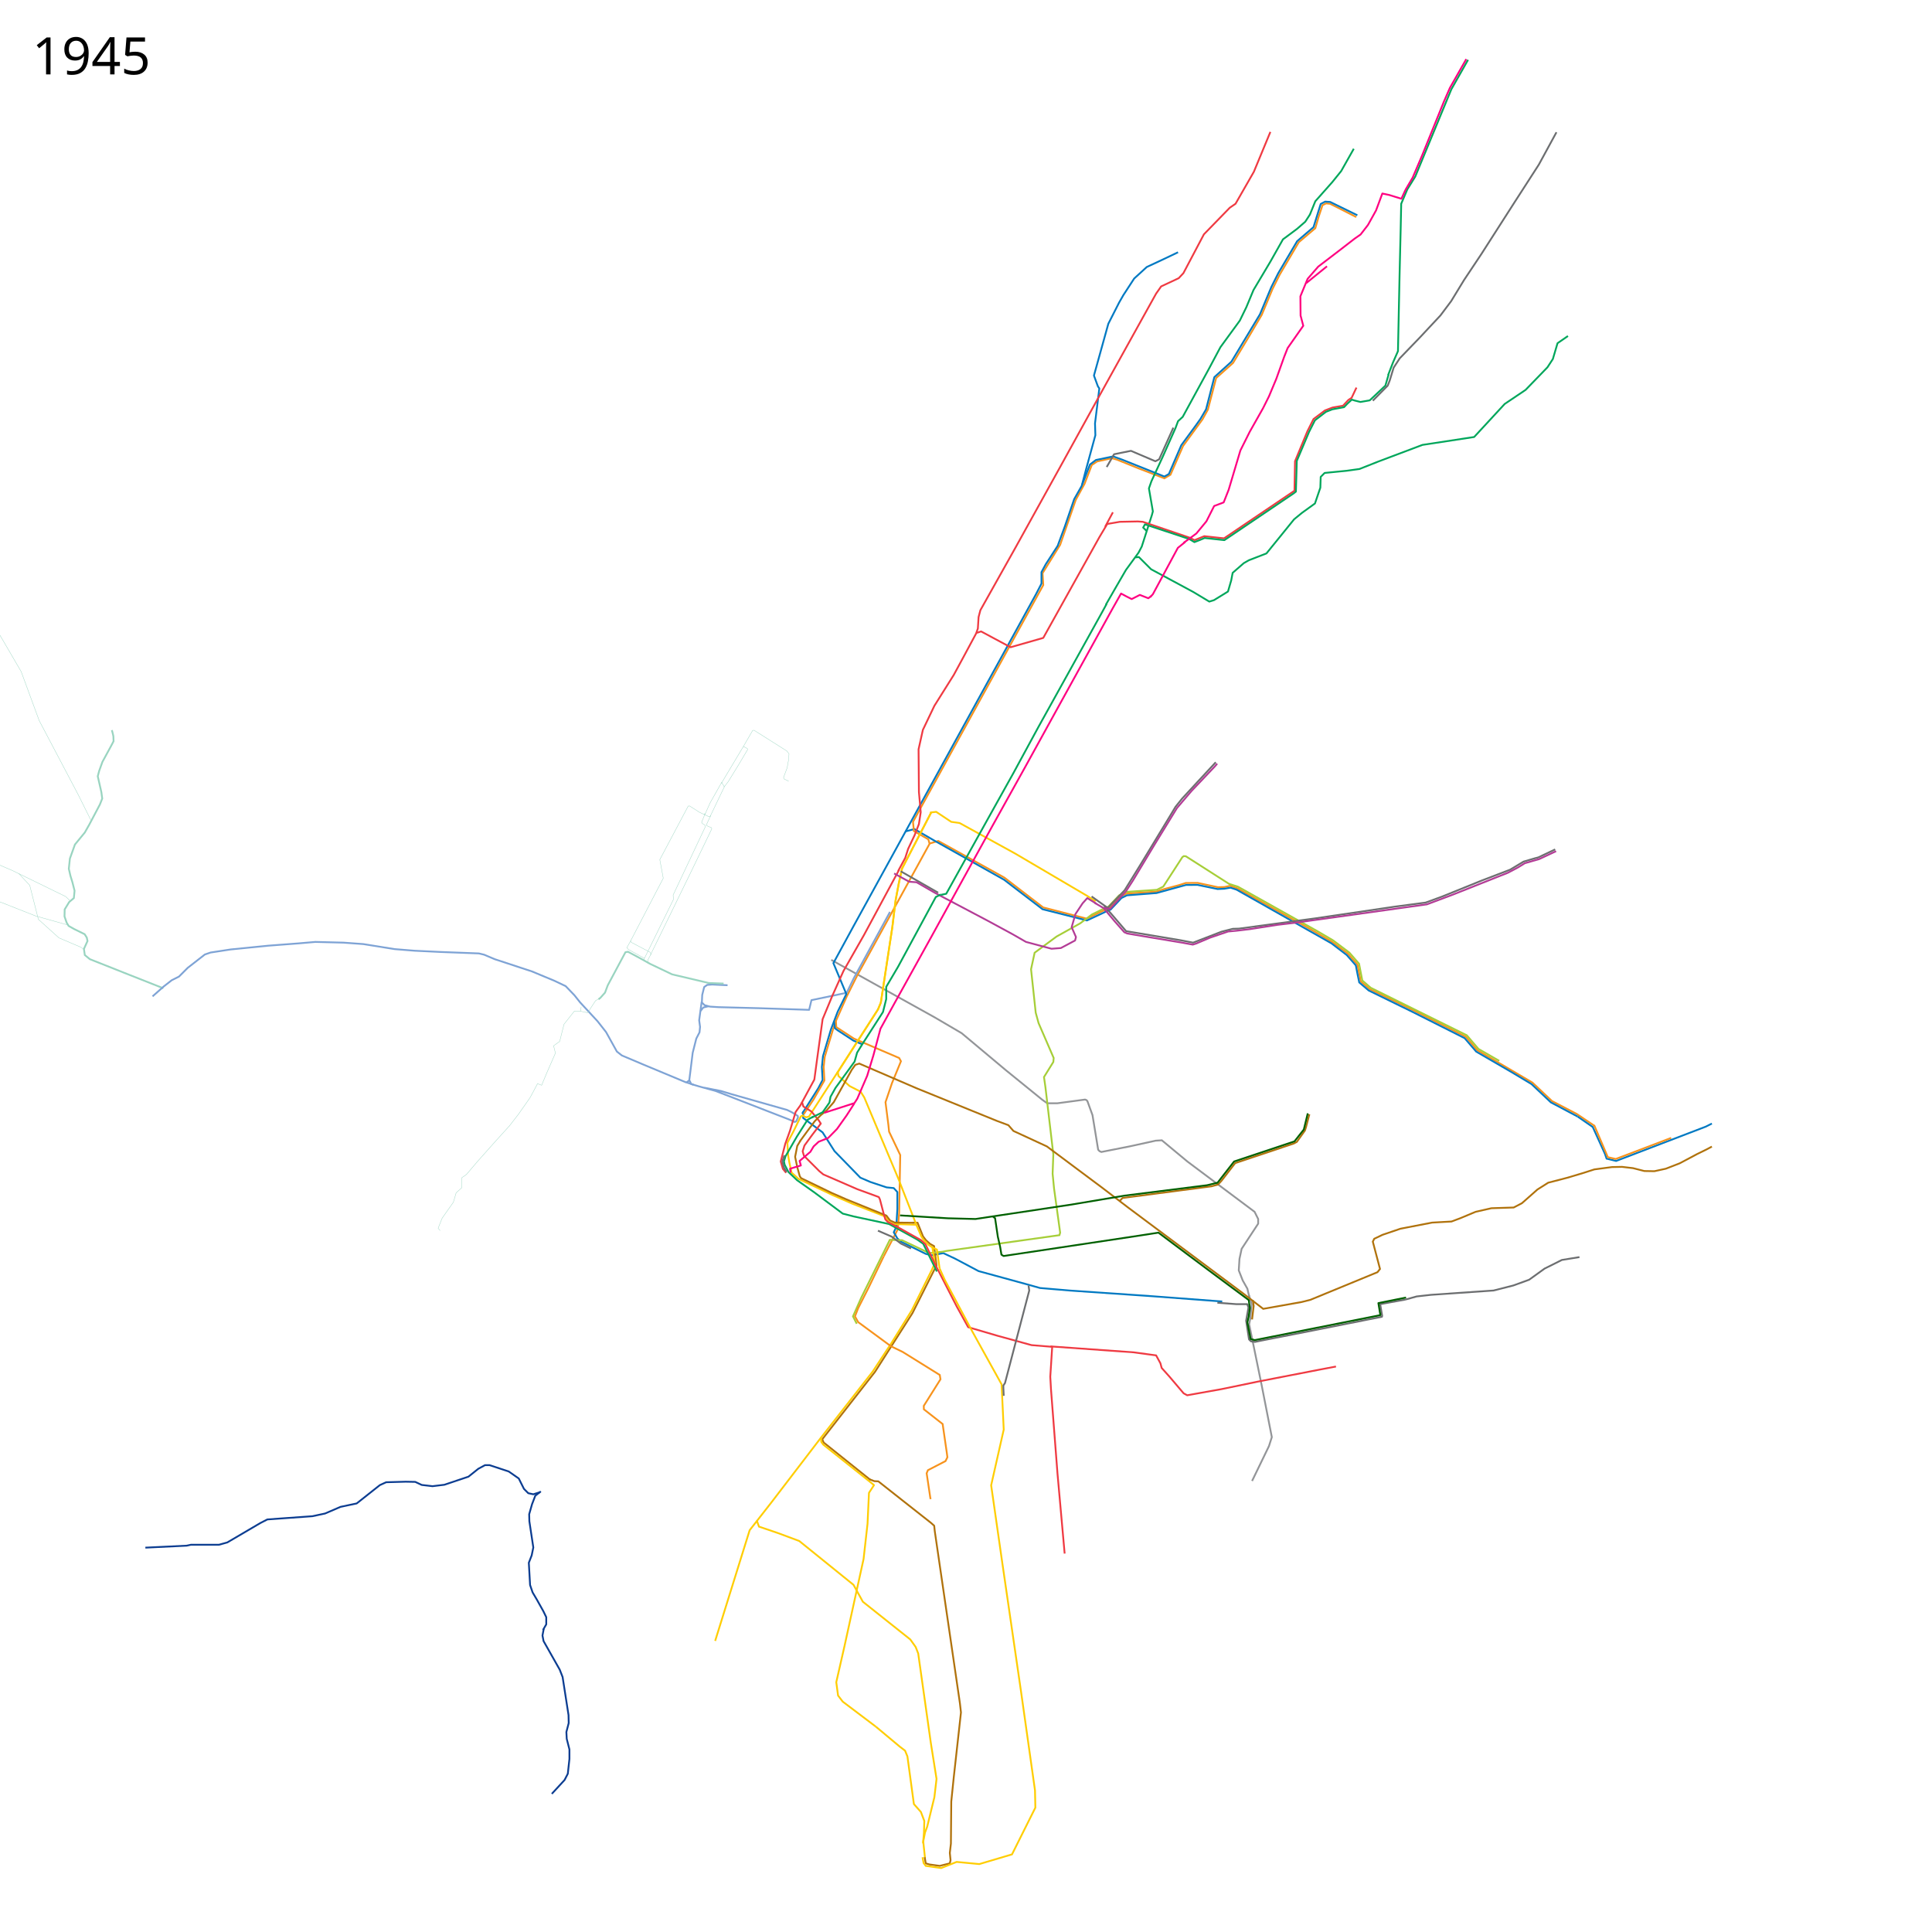
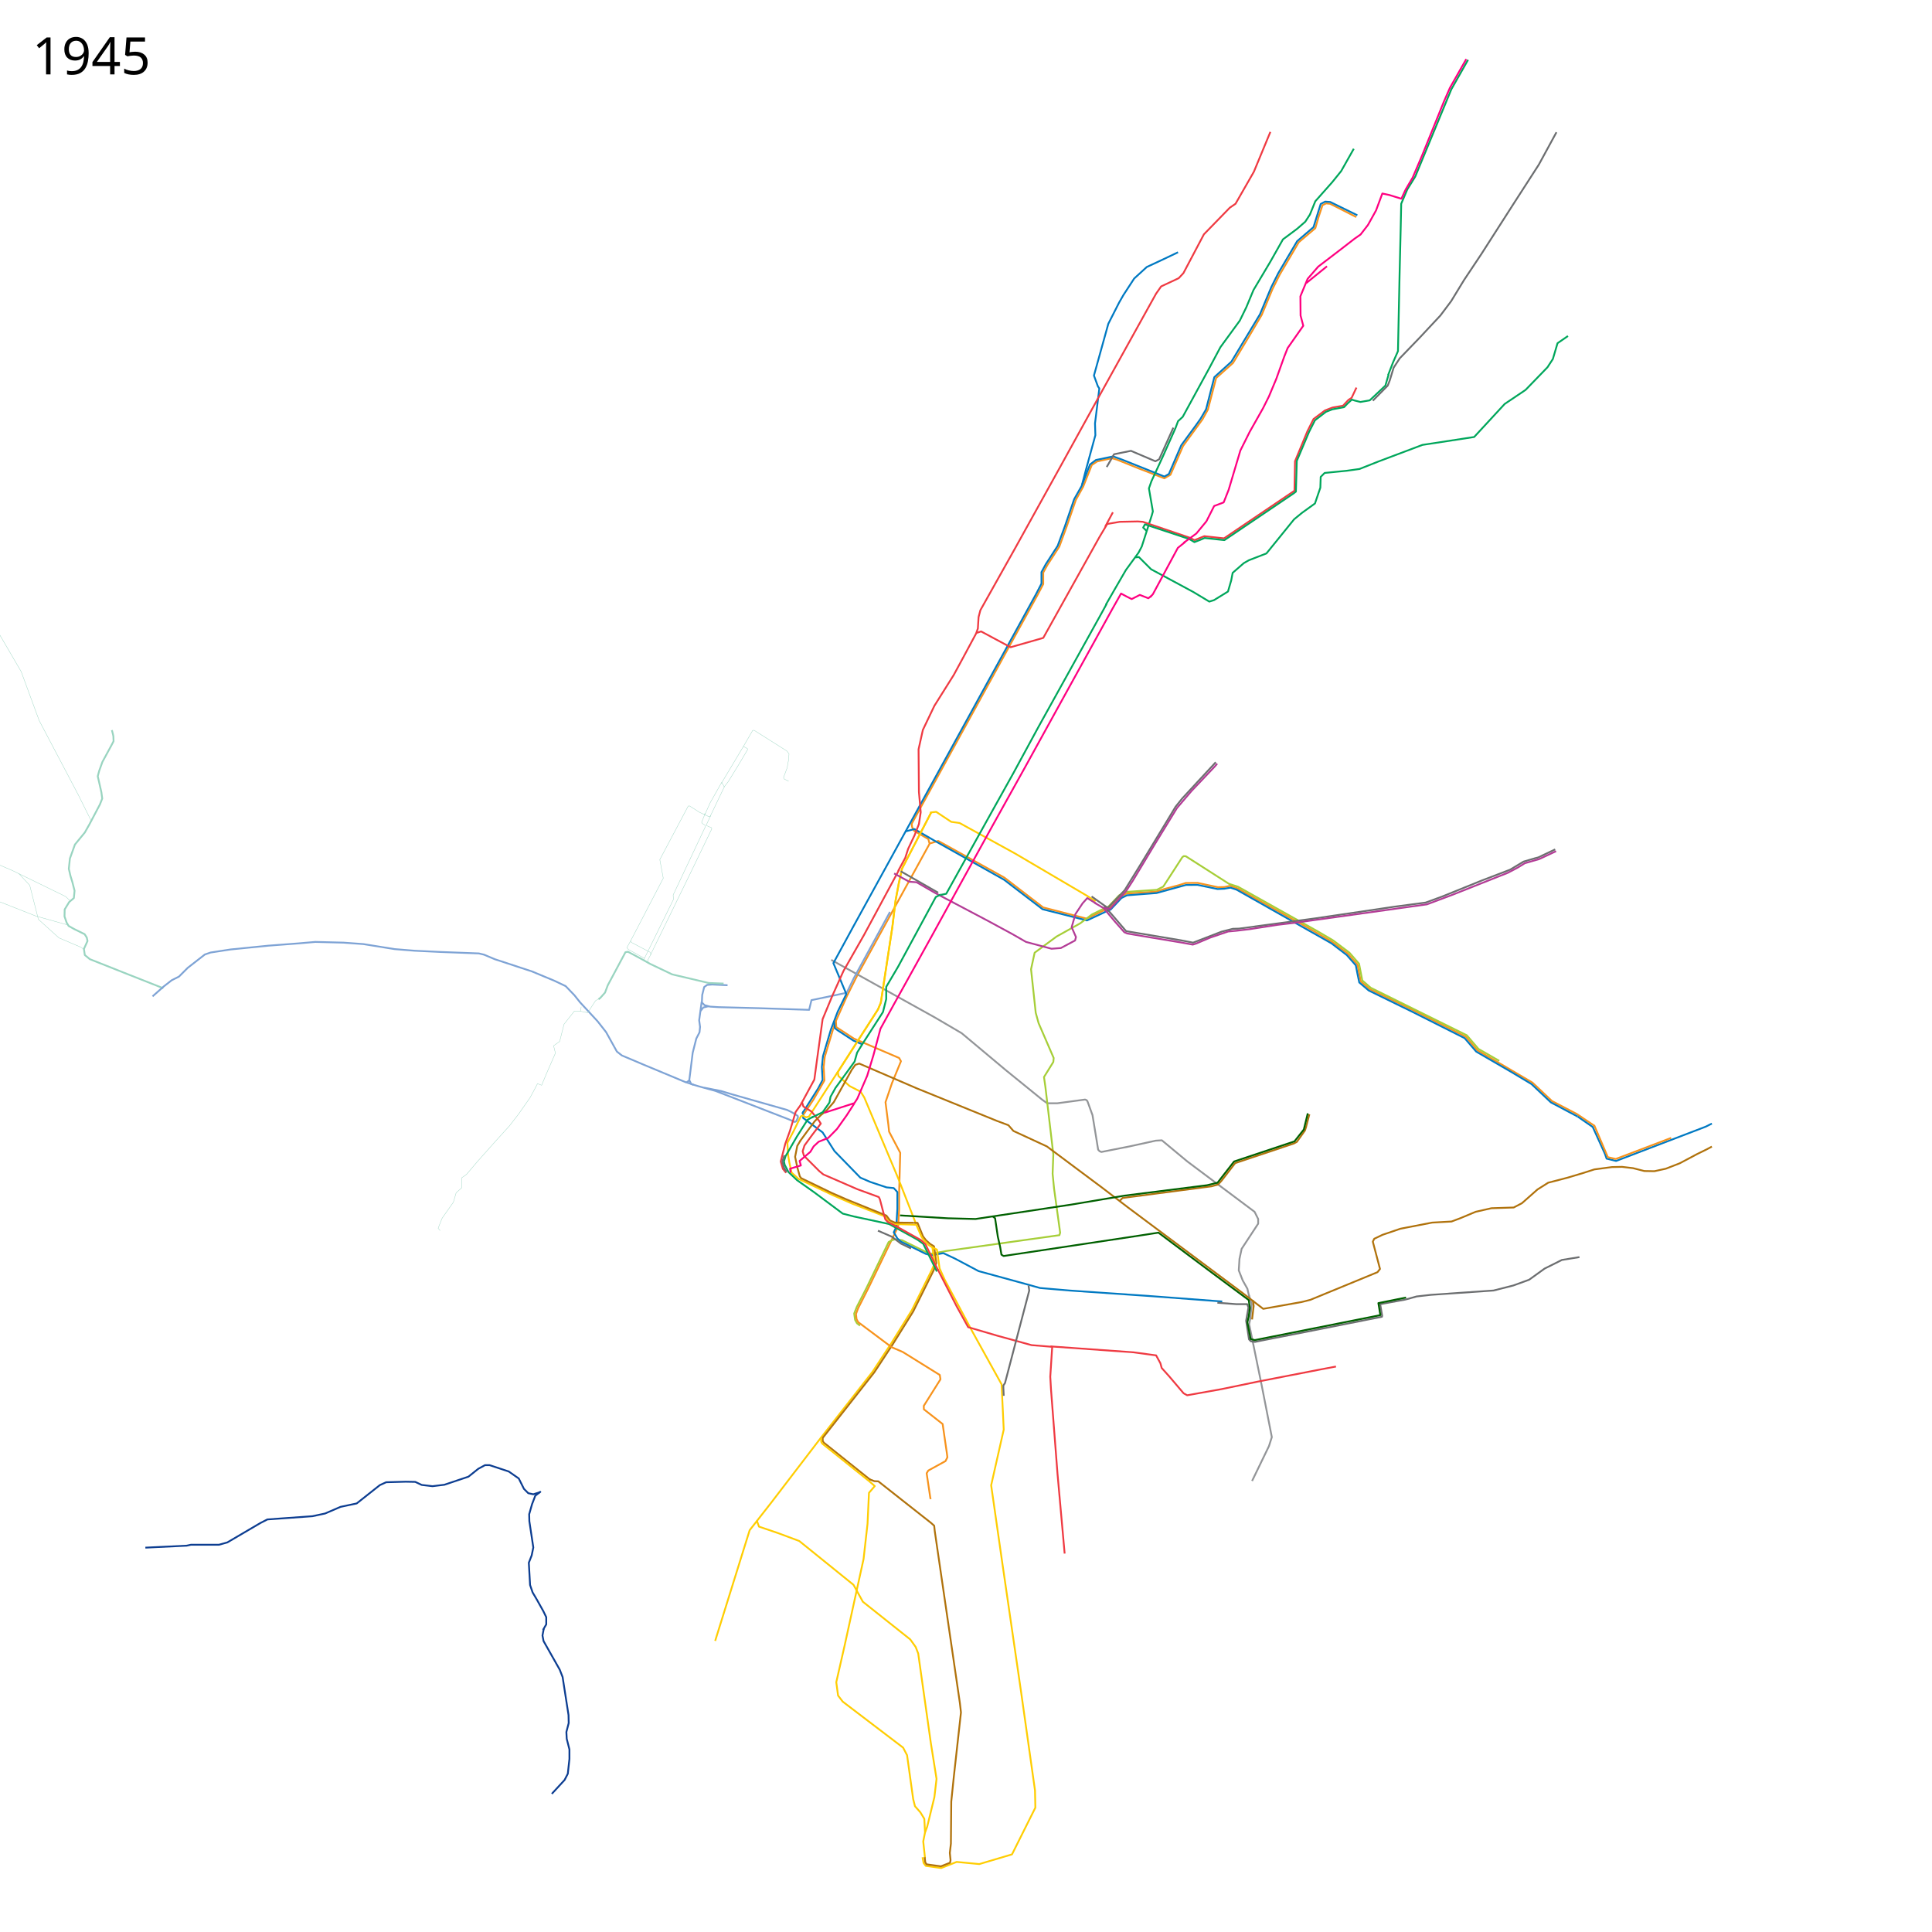
- <svg xmlns="http://www.w3.org/2000/svg" width="5376" height="5376" viewBox="0 0 5376 5376">
-   <path d="M2587.576 2346.983l23.187-7 184.017 102.084 35.508 27.288 72.356 55.644 121.403 31.266 56.885-27.621 6.695-2.043 29.661-31.686 18.03-8.54L3217 2481l23-7.25 39.75-10.5 19.75-6.25 33-.25 56.5 12 17.75-.5 16.75-3.5 19.5 7 203 113.75 60.75 35.25 44 33 26.5 30.25 9.25 46.75 24.75 21.5 116.25 56.5L4079 2885l32 37.5 153.25 90 54.25 51.25L4388 3100l48.75 32.75" fill="none" stroke="#f7931d" stroke-width="5" />
-   <path d="M2519.5 2313.5l25-6.5 53.5 31 196 110 107 82 123.537 31.265L3083 2534l7.365-3.034 30.228-32.204 15.318-7.448L3218 2485l82-22.5 32-.25 56.14 11.59 18.36-.84 17.5-3 16.75 5.5L3705 2625l42.5 32.5 25.25 28.75 4.75 24.5 4.75 23 26.5 22.5L3930 2815.5l145.5 73.25 32.25 37.5 96.5 56 57.25 34.25 54 51 74.5 39.5" fill="none" stroke="#0079c2" stroke-width="5" />
-   <path d="M3421.5 2460.5l-121.695-77.789-5.805-.439-3.928 2.792L3237 2467l-18 9-51.5 3.5-32.864 2.288-20.822 9.78-28.95 30.728-8.466 4.305" fill="none" stroke="#a6ce38" stroke-width="5" />
-   <path d="M3420 2459.5l24.743 7.836L3668.25 2592.5l41.25 24.25 45.25 34 27 31 9 46.5 23.25 20.25 267.5 132.25 32.5 38 57.75 33.25" fill="none" stroke="#a6ce38" stroke-width="5" />
-   <path d="M2313 2671l288 160 75 44 123 103 101 82 14 10h28l77.31-10.37 4.187 1.635 2.436 3.05L3040 3103l11 67 4.713 29.066 3.804 4.159 5.113 2.267L3143 3190l73-16 17-1 71 59 187 140 10 20v13l-46 70-6 28-2 32 11 28 13 23 5 22" fill="none" stroke="#939598" stroke-width="5" />
-   <path d="M3774 604l-53-27-20-10-11-1-10 5-11 33-9 31-46 39-53 90-20 40-30 72-39 66-41 68-47 42-23 88-15 27-54 74-35 80-17 10-70-27-62-25-14-4-41 9-15 10-20 52-24.695 45.254L2950 1516l-49 79 2 33-362.5 659 2.5 25.5 40.23 23.049 3.452 12.312L2385 2715l-28 56-31 70 1 17 49 32 77 33 49 21 5 9-25 61-18 53 8 63 2 19 31 65-3 161-4 46-39 75" fill="none" stroke="#f7931d" stroke-width="5" />
-   <path d="M2591 2261l-81 156-9 41-9 48-9 74-32 210-8 19-45 70-68 106" fill="none" stroke="#ffcd02" stroke-width="5" />
-   <path d="M4390 3107l42 29 34 75 4.5 13 26.5 6.5 249.5-95.5 16.967-8.557" fill="none" stroke="#0079c2" stroke-width="5" />
-   <path d="M2588 2261l17-2 41.923 27.876 23.299 3.271 154.81 85.075L3027 2494l21.5 14" fill="none" stroke="#ffcd02" stroke-width="5" />
+ <svg xmlns="http://www.w3.org/2000/svg" width="5376" height="5376">
+   <path d="M3774 604l-53-27-20-10-11-1-10 5-11 33-9 31-46 39-53 90-20 40-30 72-39 66-41 68-47 42-23 88-15 27-54 74-35 80-17 10-70-27-62-25-14-4-41 9-15 10-24 60.375-20.445 36.879-25.624 74.471-20.306 55.4-32.99 50.853-11.76 21.272v32.125l-15.466 29.55-350.606 637.508 1.197 8.692 5.375 10.625 39.856 23.048 3.45 13.063L2385.002 2715l-28 56-31 70 1 17 49 32 77 33 49 21 5 9-25 61-18 53 8 63 2 19 31 58.813-3.016 109.286.016 48.001-2.94 47.945-40.06 82.955" fill="none" stroke="#f7931d" stroke-width="5" stroke-linejoin="round" />
+   <path d="M2587.576 2346.983l23.187-7 184.017 102.084 35.508 27.288 72.356 55.644 121.403 31.266 56.885-27.621 6.695-2.043 29.661-31.686 18.03-8.54L3217 2481l23-7.25 39.75-10.5 19.75-6.25 33-.25 56.5 12 17.75-.5 16.75-3.5 19.5 7 203 113.75 60.75 35.25 44 33 26.5 30.25 9.25 46.75 24.75 21.5 116.25 56.5L4079 2885l32 37.5 153.25 90 54.25 51.25L4388 3100l48.75 32.75" fill="none" stroke="#f7931d" stroke-width="5" stroke-linejoin="round" />
+   <path d="M2519.5 2313.5l25-6.5 53.5 31 196 110 107 82 123.537 31.265L3083 2534l7.365-3.034 30.228-32.204 15.318-7.448L3218 2485l82-22.5 32-.25 56.14 11.59 18.36-.84 17.5-3 16.75 5.5L3705 2625l42.5 32.5 25.25 28.75 4.75 24.5 4.75 23 26.5 22.5L3930 2815.5l145.5 73.25 32.25 37.5 96.5 56 57.25 34.25 54 51 74.5 39.5" fill="none" stroke="#0079c2" stroke-width="5" stroke-linejoin="round" />
+   <path d="M3421.5 2460.5l-121.695-77.789-5.805-.439-3.928 2.792L3237 2467l-18 9-51.5 3.5-32.864 2.288-20.822 9.78-28.95 30.728-8.466 4.305" fill="none" stroke="#a6ce38" stroke-width="5" stroke-linejoin="round" />
+   <path d="M3420 2459.5l24.743 7.836L3668.25 2592.5l41.25 24.25 45.25 34 27 31 9 46.5 23.25 20.25 267.5 132.25 32.5 38 57.75 33.25" fill="none" stroke="#a6ce38" stroke-width="5" stroke-linejoin="round" />
+   <path d="M2313 2671l288 160 75 44 123 103 101 82 14 10h28l77.31-10.37 4.187 1.635 2.436 3.05L3040 3103l11 67 4.713 29.066 3.804 4.159 5.113 2.267L3143 3190l73-16 17-1 71 59 187 140 10 20v13l-46 70-6 28-2 32 11 28 13 23 5 22" fill="none" stroke="#939598" stroke-width="5" stroke-linejoin="round" />
+   <path d="M2591 2261l-81 156-9 41-9 48-9 74-32 210-8 19-45 70-68 106" fill="none" stroke="#ffcd02" stroke-width="5" stroke-linejoin="round" />
+   <path d="M4390 3107l42 29 34 75 4.5 13 26.5 6.5 249.5-95.5 16.967-8.557" fill="none" stroke="#0079c2" stroke-width="5" stroke-linejoin="round" />
+   <path d="M2588 2261l17-2 41.923 27.876 23.299 3.271 154.81 85.075L3027 2494l21.5 14" fill="none" stroke="#ffcd02" stroke-width="5" stroke-linejoin="round" />
  <path d="M3011.5 1348l21.5-55.5 16.5-12.5 48-10 25 9 117.5 47 12.5-7 34.5-80 40-54.5 13.5-19 15.5-26.5 23-89.5 47.5-43 79.5-132 31.5-75.5 19.5-39 52.5-89 45.5-39 20-64.5 12.5-6.5 14 1 75.5 37" fill="none" stroke="#0079c2" stroke-width="5" stroke-linejoin="round" />
  <path d="M2476.5 2537.5l-100.5 184-20 41-98 20.5-6.5 27-136.5-4.5-116-3-23.5-1.5-15-4-7.5-7.5 1-21 5.5-22 8.5-6 14-1 42.5 2" fill="none" stroke="#7ea3d5" stroke-width="5" stroke-linejoin="round" />
  <path d="M3278 702l-42 20-45 21-35 32-30 46-12 21-30 59-40 144 11 30 4 6-12 97 1 33-27 99-11 42-21 37-26 76-20 54-33 51-12 22v32l-15 29-509 926-55 101 36 86-24 49-19 50-22 74-3 30 2 36-12 23-45 71" fill="none" stroke="#0079c2" stroke-width="5" stroke-linejoin="round" />
-   <path d="M1952.5 2787.5l-7 51.5 2.5 18.5-1.5 15-9 17.5-10 39.5-6.5 52.5-3 23.5 5.463 11.013L1945 3023l45.873 12.612 191.239 74.149 11.618 4.507 9.156 3.87 8.447 3.89 4.128-1.728 5.053-11.074-.734-4.09-7.713-5.076-10.372-5.968-11.426-5.525L2036.687 3045l-30.09-9.09-47.642-9.403" fill="none" stroke="#7ea3d5" stroke-width="5" />
+   <path d="M1952.5 2787.5l-7 51.5 2.5 18.5-1.5 15-9 17.5-10 39.5-6.5 52.5-3 23.5 5.463 11.013L1945 3023l45.873 12.612 191.239 74.149 11.618 4.507 9.156 3.87 8.447 3.89 4.128-1.728 5.053-11.074-.734-4.09-7.713-5.076-10.372-5.968-11.426-5.525L2036.687 3045l-30.09-9.09-47.642-9.403" fill="none" stroke="#7ea3d5" stroke-width="5" stroke-linejoin="round" />
+   <path d="M2393.12 3688.706l-8.584-6.646-5.171-9.332-2.517-17.65 7.08-18.076 27.456-53.708 61.367-127.17 8.941-4.889 8.207-2.64L2510 3451l67.5 33.25 13.492 4.348L2623 3483l10-2 315-44 2-7-17-123-4-41 2-54L2909 3025l-4-28 26-42 1-11-42-97-8-29-13-121 10-46 61-45 65.881-36.797 32.314-24.423L3077 2525.5" fill="none" stroke="#a6ce38" stroke-width="5" stroke-linejoin="round" />
  <path d="M2235 3092v19l54 40 33 52 72 74 28 12 45 15 20 2 10 11v47l-3 50-7 15 10 17 10 9 69 34 16 4 33-6 32 15 66 35 139 38 32 9 82 7 232 16 179 13.5 14 1" fill="none" stroke="#0079c2" stroke-width="5" stroke-linejoin="round" />
  <path d="M2326 2840.5l-7.5 22-23.5 78-3 28.5 2 37.5-30 52.5-27.5 41.5" fill="none" stroke="#f7931d" stroke-width="5" stroke-linejoin="round" />
  <path d="M2320.5 2841l2.5 20 8 6 43.5 28.5 24 10" fill="none" stroke="#0079c2" stroke-width="5" stroke-linejoin="round" />
-   <path d="M2591 2261l-81 156-9 41-9 48-9 74-32 210-8 19-45 70-68 106" fill="none" stroke="#ffcd02" stroke-width="5" />
+   <path d="M2591 2261l-81 156-9 41-9 48-9 74-32 210-8 19-45 70-68 106" fill="none" stroke="#ffcd02" stroke-width="5" stroke-linejoin="round" />
  <path d="M2331 2983l-80 124-8 2-10.239-5.06-4.51 2.812L2208 3148l-17 32 2 34.5 3.5 20.5 6.127 27.776 18.94 17.343L2318 3326l55 24 90 35 11 16 14 5 62 2" fill="none" stroke="#ffcd02" stroke-width="5" stroke-linejoin="round" />
-   <path d="M2604.5 3524l1.5-3-6.156-48.021-.816-5.581-11.18-6.243-11.313-10.253-8.132-10.607-15.202-37.83-13.789-.354" fill="none" stroke="#b0720c" stroke-width="5" />
-   <path d="M2331 2982l2 12 31 28 31 16 10 16 94 224 52 133" fill="none" stroke="#ffcd02" stroke-width="5" />
-   <path d="M2606 3521l-67 133-104 163-147 188 4 9 130 104" fill="none" stroke="#b0720c" stroke-width="5" />
-   <path d="M2601 3515l-8 18.5-55.5 112-57.5 92.5-52 79-144 184-137 179-61 78-96 308" fill="none" stroke="#ffcd02" stroke-width="5" />
-   <path d="M2106 4231c1 4 6 17 6 17l53 18 59 22 151 122 26 47 132 105 15 21 7 18 35 248 16 101-6 51-20 82-6 16-5 25 5 47" fill="none" stroke="#ffcd02" stroke-width="5" />
-   <path d="M3475 3603l8 26-4 40-3 16 35 171 28 143-8 25-47 97" fill="none" stroke="#939598" stroke-width="5" />
-   <path d="M2384 3683.5l-10.5-20.5 23.5-53 79-160 34 1 76 36 37-4 10-2 315-44 2-7-17-123-4-41 2-54-22-187-4-28 26-42 1-11-42-97-8-29-13-121 10-46 61-45 65.881-36.797 32.314-24.423L3077 2525.5" fill="none" stroke="#a6ce38" stroke-width="5" />
+   <path d="M2331 2982l2 12 31 28 31 16 10 16 94 224 52 133M2601 3515l-8 18.5-55.5 112-57.5 92.5-52 79-144 184-137 179-61 78-96 308" fill="none" stroke="#ffcd02" stroke-width="5" stroke-linejoin="round" />
+   <path d="M2106 4231c1 4 6 17 6 17l53 18 59 22 151 122 26 47 132 105 15 21 7 18 35 248 16 101-6 51-20 82-6 16-5 25 5 47" fill="none" stroke="#ffcd02" stroke-width="5" stroke-linejoin="round" />
+   <path d="M3475 3603l8 26-4 40-3 16 35 171 28 143-8 25-47 97" fill="none" stroke="#939598" stroke-width="5" stroke-linejoin="round" />
+   <path d="M2543 3402.5l10.074.216 15.329 37.579 8.131 10.606 11.314 10.253 11.053 6.81.942 5.014 5.532 41.77-7.545 20.48-56.705 114.02-57.049 91.566-51.338 77.965-143.35 182.328-.147 8.019 2.759 4.873 130 104" fill="none" stroke="#b0720c" stroke-width="5" stroke-linejoin="round" />
  <path d="M2263 3107l-16 9-29.5 46.5-31.5 54.5-4.572 14.478 1.897 9.398 10.631 20.472 24.083 22.77L2266 3318l79 59 31 8 98 21 78 43 17 12 38 77M3077 1683l27-47 29-50 35-48 9-17 28-87 3-11-11-64 7-20 31-67 36-81 7-19 13-12 72-132 33-62 54-74 18-37 20-48 47-79 35-62 39-29 23-20 13-20 15-37 47-53 25-31 35-62M3160 1551l9-1 34 34 117 63 45 27 13-4 39-24 9-31 4-21 31-27 14-8 49-19 77-95 22-18 36-26 15-44 1-30 11-11 61-6 36-5 53-21 122-46 144-22 85-92 58-39 61-63 15-23 13-44 29-20" fill="none" stroke="#00a65b" stroke-width="5" stroke-linejoin="round" />
  <path d="M2499 2424l20-37 8-25 18-38 12-31 5-33-5-56-1-119 12-54 32-67 54-86 26-48 36-67 5-14 2-32 5-19 97-173 123-222 102-185 127-229 20-36 20-36 14-20 49-23 13-14 57-108 72-74 16-11 51-89 46-111M2502 2420l-98 182-57 100-31 69-27 65-16 116-7 52-39 72-13 18-16 53-13 36-12.5 49 6 20.5 9 11" fill="none" stroke="#ef3a42" stroke-width="5" stroke-linejoin="round" />
  <path d="M2227 3174.5l-8.5 14-6 30.5 6 29 7.057 25.34 3.7 5.013 84.626 40.908 41.617 18.239 111 45 10 13.5 13.5 6 53 .5" fill="none" stroke="#b0720c" stroke-width="5" stroke-linejoin="round" />
-   <path d="M2550.06 3408.707L2564 3441l5.4 8.4 14.6 15 10.42 6.538L2601 3515" fill="none" stroke="#ffcd02" stroke-width="5" />
-   <path d="M2231.5 3066l4 13 22.5 14 20.5 25 5.5 8.5-24 31.5-21.5 29.5-5 16 3.5 12.5 42.5 42.5 11.5 9.5 94.5 41 60 22 3 6.5 11 42 4 13.5 6.5 7 36 19 57 32 12 11 35.5 73M2609 3531.5l53.5 104.5 31.5 57 82 24 94.5 26 55.5 4.5" fill="none" stroke="#ef3a42" stroke-width="5" stroke-linejoin="round" />
+   <path d="M2550.06 3408.707L2564 3441l5.4 8.4 14.6 15 10.42 6.538L2601 3515" fill="none" stroke="#ffcd02" stroke-width="5" stroke-linejoin="round" />
+   <path d="M2231.5 3066l4 13 22.5 14 20.5 25 5.5 8.5-24 31.5-21.5 29.5-5 16 3.5 12.5 42.5 42.5 11.5 9.5 94.5 41 60 22 3 6.5 11 42 4 13.5 6.5 7 36 19 57 32 12 11 35.5 73" fill="none" stroke="#ef3a42" stroke-width="5" stroke-linejoin="round" />
+   <path d="M2593.456 3470.76l13.553 6.33 7.491 52.41 14.5 32 76 142.5 82 148 6 126-35 155 31 216 52 357 39 276 1 48-65 130-91 27-63-6-43 17-43-6-6-8-3-16" fill="none" stroke="#ffcd02" stroke-width="5" stroke-linejoin="round" />
+   <path d="M2609 3531.5l53.5 104.5 31.5 57 82 24 94.5 26 55.5 4.5" fill="none" stroke="#ef3a42" stroke-width="5" stroke-linejoin="round" />
  <path d="M2923 3746.5l231.5 16.5 62.5 8.5 12 22 3.5 13 21.5 24 39.5 46.5 10 5.5 95-17 101.5-21 170-33 47.5-9" fill="none" stroke="#ef3a42" stroke-width="5" stroke-linejoin="round" />
  <path d="M2928 3745.5l-5.5 85.5 2 35 18 233.5 20 223.5" fill="none" stroke="#ef3a42" stroke-width="5" stroke-linejoin="round" />
  <path d="M2610.5 2484l-104-59.5" fill="none" stroke="#6c6e70" stroke-width="5" stroke-linejoin="round" />
-   <path d="M2225 3177l19-26 23-31 17-17 16-13 20-23 50-90 10-14 11-3.5 159 68.5 224 91 32 12 14 16 93 43 154 115 72 55 320 239 56 43 107-19 24-6 187-77 7-9-20-76 4-8 23-11 50-17 88-17 54-3 24-9 43-18 44-10 62-2 23-12 43-38 30-19 31-8 22.992-6.03L4407 3263.5l29.5-9.5 49-6.5 28.005-.59 30.495 3.59 31.5 8 28 .5 32-7 38.5-15 48-25.5 27.5-13.5 14-7.5" fill="none" stroke="#b0720c" stroke-width="5" />
+   <path d="M2225 3177l19-26 23-31 17-17 16-13 20-23 50-90 10-14 11-3.5 159 68.5 224 91 32 12 14 16 93 43 154 115 72 55 320 239 56 43 107-19 24-6 187-77 7-9-20-76 4-8 23-11 50-17 88-17 54-3 24-9 43-18 44-10 62-2 23-12 43-38 30-19 31-8 22.992-6.03L4407 3263.5l29.5-9.5 49-6.5 28.005-.59 30.495 3.59 31.5 8 28 .5 32-7 38.5-15 48-25.5 27.5-13.5 14-7.5" fill="none" stroke="#b0720c" stroke-width="5" stroke-linejoin="round" />
  <path d="M2189 3261.5l-7.5-12.5-2.458-8.528-2.069-8.867 5.75-16.928" fill="none" stroke="#6c6e70" stroke-width="5" stroke-linejoin="round" />
-   <path d="M2420 4116.5l13 5 11 .5 64 50.5 82.5 65 9 8 1.5 14.5 70 479 3 26-20 180-7 68-1 117-3 26 2 20-2 9-28 7-29-4-10-3-3-17" fill="none" stroke="#b0720c" stroke-width="5" stroke-linejoin="round" />
-   <path d="M2437 4804.5l66.5 55.5 15 11.5 6.5 16 18 132.5 19.5 22 9.5 25-1 33-2.5 29.5" fill="none" stroke="#ffcd02" stroke-width="5" stroke-linejoin="round" />
-   <path d="M2614.5 3529.5l14.5 32 76 142.5 82 148 6 126-35 155 31 216 52 357 39 276 1 48-65 130-91 27-63-6-43 17-43-6-6-8-3-16" fill="none" stroke="#ffcd02" stroke-width="5" />
+   <path d="M2420 4116.5l13 5 11 .5 64 50.5 82.5 65 9 8 1.5 14.5 70 479 3 26-20 180-7 68-1 117-3 26 2 20-1.375 7.25-25.375 10-39.875-5.5-3.75-5.75-1.625-14" fill="none" stroke="#b0720c" stroke-width="5" stroke-linejoin="round" />
  <path d="M3096.703 1425.609L3075 1466" fill="none" stroke="#ef3a42" stroke-width="5" stroke-linejoin="round" />
-   <path d="M2285 4001l.222 11.124L2291 4020l127.5 101.5 13.5 11-14 21.5-4 86-11 98-53 242-23 101 5 37 13 17 92 69.5" fill="none" stroke="#ffcd02" stroke-width="5" stroke-linejoin="round" />
-   <path d="M2862 3577l2 14-67.5 257.5-4.592 6.85.092 7.65 1 21" fill="none" stroke="#6c6e70" stroke-width="5" />
-   <path d="M3079.5 1299.5l20.5-35.5 47-9.5 68 29 10.5-5.5 39.5-88" fill="none" stroke="#6c6e70" stroke-width="5" stroke-linejoin="round" />
+   <path d="M2862 3577l2 14-67.5 257.5-4.592 6.85.092 7.65 1 21M3079.5 1299.5l20.5-35.5 47-9.5 68 29 10.5-5.5 39.5-88" fill="none" stroke="#6c6e70" stroke-width="5" stroke-linejoin="round" />
  <path d="M2718 1761l12-4 82 44 91-26 156-280 22-37 35-6 50-1 14 1 130 44 14 7 27-11 55 6 196-132.5 1.5-82 34.5-83.5 17-34 32-24 21-8 29-5 15-16 9-6 13.5-28.5" fill="none" stroke="#ef3a42" stroke-width="5" stroke-linejoin="round" />
  <path d="M3862.5 1044l13.5-35 14-32 4.5-214 3-125 1.5-71 17-40 22-35.5 100.5-243 46.5-82" fill="none" stroke="#00a65b" stroke-width="5" stroke-linejoin="round" />
  <path d="M3634.5 788l58-47M2377.5 3070l-21.5 33.5-27 38-24.5 25-26.5 10.5-14 13-9 15-30 25.5 3.5 12.5-30 9 1.5 11" fill="none" stroke="#ff0080" stroke-width="5" stroke-linejoin="round" />
  <path d="M3115.5 3342l8-8.5 248-32.5 18-5 10-11 37.5-48.5 163-54.5 8.5-4.5 22.5-31.5 3-9 9.5-36.5" fill="none" stroke="#b0720c" stroke-width="5" stroke-linejoin="round" />
  <path d="M2763.218 3385.514l5.72 4.333L2776.5 3441l6.5 28.5 3.616 21.696 5.918 3.794L2999 3464l169.5-25.5 55-8.5 139.5 104.5 111.963 83.229 1.537 13.771" fill="none" stroke="#006000" stroke-width="5" stroke-linejoin="round" />
-   <path d="M4436 3131l38 89 22 5 154.192-58.68" fill="none" stroke="#f7931d" stroke-width="5" />
+   <path d="M4436 3131l38 89 22 5 154.192-58.68" fill="none" stroke="#f7931d" stroke-width="5" stroke-linejoin="round" />
  <path d="M2488 2430.5l42 23 20.5 1.5 52 30 24.5 13 118.5 62.5 72 39 37.5 21.5 71 19 26-2 39.5-21 2.5-9.5-12-27.5 10.5-36.5 20-30 13-14.5 25 15.5" fill="none" stroke="#b33c96" stroke-width="5" stroke-linejoin="round" />
-   <path d="M2618 2489l-14 7-105 194-33 56v34l-9 36-54 84-18 29-7 25-53 73-14 25-3 16-19 27-31 15" fill="none" stroke="#00a65b" stroke-width="5" />
+   <path d="M2618 2489l-14 7-105 194-33 56v34l-9 36-54 84-18 29-7 25-53 73-14 25-3 16-19 27-31 15" fill="none" stroke="#00a65b" stroke-width="5" stroke-linejoin="round" />
  <path d="M3072.5 2520.5l22 25 39 45.5 152.5 25.5 34 6.5 79-30.5 31.5-8 17-.5 212-28.5L3880 2523l87-11.5 46.5-17 110-44.5 78.5-30 37.5-22.5 32.5-9.5 8-2 47.5-22.5" fill="none" stroke="#6c6e70" stroke-width="5" stroke-linejoin="round" />
  <path d="M3046.5 2512.5l24.5 14.5 31 37 26.5 30 8 3.5 38 6.5 114.5 19 30 5.5 9.5-3 39-16.5 50-17 22-2 38-4.5 77-12 50.5-6 286.5-40 79-11 72-27 153.5-61 27.5-14.5 19.5-12 40-11.5 47-22" fill="none" stroke="#b33c96" stroke-width="5" stroke-linejoin="round" />
  <path d="M2618 2490l15-3 119-214 68-122 70-129 177-319 12-22" fill="none" stroke="#00a65b" stroke-width="5" stroke-linejoin="round" />
  <path d="M3037.5 2494.5l45 32 47-49.5 41.5-67 83.5-137.5 16.5-27.5 18.5-23 42.5-46 51-55" fill="none" stroke="#6c6e70" stroke-width="5" stroke-linejoin="round" />
  <path d="M3072.5 2527l16.5 2 44.5-49.5 18.5-28.5 62-103 61-99.5 40.5-47.5 65.5-69 6-7" fill="none" stroke="#b33c96" stroke-width="5" stroke-linejoin="round" />
  <path d="M3486 3617.5l2.5 16.5-4.5 37.5" fill="none" stroke="#b0720c" stroke-width="5" stroke-linejoin="round" />
  <path d="M3190 1477l-9-9 5-9 123.5 41 14 8.5 15.5-6 13-5.5 55 6 57-38.5 135.5-91.5 6.5-5 2.5-85.5 34.21-80.906L3659 1169.5l30.5-23.5 18-7 32.5-6 9-9.5 12.5-11.5 8 2.5 16 4 26-4.5 43.5-41 9-31" fill="none" stroke="#00a65b" stroke-width="5" stroke-linejoin="round" />
  <path d="M3298 1508l-20.5 16.5-69.5 129-7.5 8" fill="none" stroke="#ff0080" stroke-width="5" stroke-linejoin="round" />
  <path d="M2377.5 3069.5l8.076-12.467L2413 2993.5l17.5-57.5 19.5-73.5 40.5-73.5 99-178.5 91-165.5 80-145 91.5-164.5 100-181.5 143.5-260 23.983-42.398 14.99 8.06 14.597 7.3 22.651-11.578 23.658 9.312 8.557-6.544M2377.5 3069.5l-84 27" fill="none" stroke="#ff0080" stroke-width="5" stroke-linejoin="round" />
  <text x="89.453" y="206.961" style="-inkscape-font-specification:Sans" font-size="144" font-weight="400" font-family="Sans">
    <tspan x="89.453" y="206.961">1945</tspan>
  </text>
  <path d="M3911 528l20-34 26-61 60.5-149.5 17-39 45.5-80M3293.5 1510.5l35.5-26 28-34 21.5-42.5 26.5-10 14-35.5 32.5-109 26-52 37-65.5 16.5-33 20.5-49 22-61.5 9.5-24 43.5-62-7.5-28.5-.5-53.5 20-48.5 29.5-34 59.5-45.5 42-32.5 16.5-11.5 20.5-26.5 22.5-40.5 17.5-47 19 4 34 10.5 11.5-25" fill="none" stroke="#ff0080" stroke-width="5" stroke-linejoin="round" />
-   <path d="M4331 368l-49 90-69 107-91 142-48 72-36 59-30 40-58 62-55 57-17 26-11 36-5.5 14-41.5 42" fill="none" stroke="#6c6e70" stroke-width="5" stroke-linejoin="round" />
-   <path d="M2593.456 3470.76l13.553 6.33 7.491 52.41" fill="none" stroke="#ffcd02" stroke-width="5" />
-   <path d="M2459 3496l-43 89-28 55-9 23 9 16 91 67 33 16 103 64 2 12-46.5 74 .25 9.5 52.25 41 11.5 79.25 1.75 13.25-5.267 10.634L2582 4091l-3.5 8.5 10 67 1 5" fill="none" stroke="#f7931d" stroke-width="5" />
-   <path d="M2535 3474l-28.003-13.545-25.562-19.285L2443 3424.5" fill="none" stroke="#6c6e70" stroke-width="5" stroke-linejoin="round" />
+   <path d="M4331 368l-49 90-69 107-91 142-48 72-36 59-30 40-58 62-55 57-17 26-11 36-5.5 14-41.5 42M2535 3474l-28.003-13.545-25.562-19.285L2443 3424.5" fill="none" stroke="#6c6e70" stroke-width="5" stroke-linejoin="round" />
  <text x="89.453" y="5273.961" style="-inkscape-font-specification:Sans" font-size="144" font-weight="400" font-family="Sans" />
-   <path d="M454.5 2750L347 2707.5l-97-38.5-14-11.5-2.5-17 10-22-2-9.5-6-9.5L206 2585l-15-8.5-5.5-9-6-17.5.5-19.5 12.5-20.5 13-11 1-10 1-10.5-6-23.5-5.5-18-4.5-19.5 3-28.5 14-39 27.5-33.5 13-23 29-55 6.5-16.5-2.5-18-10-44 4-15 9-25 24.5-45 6.5-12.5-.5-13.5-1.31-6.29-2.859-11.061" fill="none" stroke="#99d4c0" stroke-width="5" />
+   <path d="M454.5 2750L347 2707.5l-97-38.5-14-11.5-2.5-17 10-22-2-9.5-6-9.5L206 2585l-15-8.5-5.5-9-6-17.5.5-19.5 12.5-20.5 13-11 1-10 1-10.5-6-23.5-5.5-18-4.5-19.5 3-28.5 14-39 27.5-33.5 13-23 29-55 6.5-16.5-2.5-18-10-44 4-15 9-25 24.5-45 6.5-12.5-.5-13.5-1.31-6.29-2.859-11.061" fill="none" stroke="#99d4c0" stroke-width="5" stroke-linejoin="round" />
  <path d="M1971.5 2800l-14.5 3.5-7.5 9.5M1906 3010.5l24 8M1918 3006.5l-8.251 5.602-61.767-25.757M1847.982 2986.345L1792 2963l-61.5-26-14-11-17.5-31.5-12.5-22.5-23.5-30-49-53-15.5-19.5-24.5-25.5-31.5-15-62.5-26-103.5-34-29.5-12.5-14.5-3.5-105.5-4-73.5-3.5-55.5-4.5-87-14-55-4-78.5-2-46 4-85.5 6.5-104.5 10.5-55.5 8.5-16 5.5-47.5 37-24.5 24.5-20 10-22.5 17.5-31 27.5" fill="none" stroke="#7ea3d5" stroke-width="5" stroke-linejoin="round" />
  <path d="M1505 4150l-15.5 12-9 23.5-8 28 .5 19.5 11 73-4.5 22-8 20.5 3.5 62 7 20.5 11.5 19.5 18.5 33 8 16.5v20l-9 15.5" fill="none" stroke="#0c3d91" stroke-width="5" stroke-linejoin="round" />
-   <path d="M195.161 2506.56l-12.727-12.02-147.786-72.125L0 2407.565" fill="none" stroke="#99d4c0" />
-   <path d="M234.052 2642.325l-8.485-6.364-61.518-26.163-57.276-51.619-24.041-94.752-30.406-32.527M253.5 2283.5l-35-70.5L109 2005l-50-136-67-115" fill="none" stroke="#99d4c0" />
+   <path d="M195.161 2506.56l-12.727-12.02-147.786-72.125L0 2407.565" fill="none" stroke="#99d4c0" stroke-linejoin="round" />
+   <path d="M234.052 2642.325l-8.485-6.364-61.518-26.163-57.276-51.619-24.041-94.752-30.406-32.527M253.5 2283.5l-35-70.5L109 2005l-50-136-67-115" fill="none" stroke="#99d4c0" stroke-linejoin="round" />
  <path d="M1503 4152l-19 6-14-3-12-12-14.5-29-28-19.5-53-17.5h-13l-18.5 10-27.5 22-67 22.5-33 4-30-3.5-18-8.5-26.5-.5-54.5 1.5-17.5 8-64.5 51-45 9.5-43 18.5-35 7.5-125.5 9-19.5 10-92 54-23.5 6.5h-78l-11.5 2.5-115 5.5M1513 4532.5l-3.5 18.5 3 15.5 45 79.5 8 20.5 16.5 106 .5 22-6.5 25 1 19 7.5 29.5v26.5l-4.5 41-9 17.5-35.5 38.5" fill="none" stroke="#0c3d91" stroke-width="5" stroke-linejoin="round" />
-   <path d="M188.09 2573.736l-88.388-24.749L-.707 2509.39" fill="none" stroke="#99d4c0" />
+   <path d="M188.09 2573.736l-88.388-24.749L-.707 2509.39" fill="none" stroke="#99d4c0" stroke-linejoin="round" />
  <path d="M2013.445 2736.867l-41.521-1.597-101.567-23.954-61.323-29.23-28.495-15.979-33.147-17.712-7.027 1.278-49.186 91.985-7.666 20.44-13.095 14.693-5.11 3.833" fill="none" stroke="#99d4c0" stroke-width="5" stroke-linejoin="round" />
-   <path d="M1667.224 2778.388l-10.22 6.388-21.743 33.188-20.736-4.124-16.29-.32-28.744 36.412-12.137 47.908-16.928 12.137 5.11 20.441-25.232 57.81-13.095 31.62-11.498-4.472-9.901 18.844-10.86 20.122-31.939 45.673-24.912 32.259-40.563 44.715-48.867 54.935-30.661 36.091-12.776 8.943-.32 28.107-15.65 14.053-7.665 26.19-16.928 23.954-14.372 20.441-11.18 28.107 5.75 6.388M1803 2677.5l-.5-6 9.148-16.964-3.148-5.036-52.245-27.47-1.5-3.86 90.886-174.44L1836 2392l79-149 3.5-.5 27.5 17.5 26.5 12.5 3.5-.5 22-46 17.5-36.5-7.317-12.451-32.173 56.922-13.435 30.052-3.89 1.768" fill="none" stroke="#99d4c0" />
-   <path d="M1809.84 2657.528l48.437-98.995 68.589-140.714 53.74-111.37-.707-3.181-13.435-5.657-.354-3.536 11.668-25.102M2014.9 2189.777l11.314-14.496 29.345-47.73 24.75-41.719-.708-2.828-10.96-6.01 25.81-44.548 3.888-.354 91.217 57.63 6.01 8.131-1.767 19.092-3.536 19.799-9.9 26.516 1.415 4.243 12.728 6.364M2068.64 2076.993l-61.517 102.884M1962.575 2262.962l-10.253 25.103 2.121 3.535 7.778 4.596.354 4.597-89.45 189.504.708 12.728-81.567 165.524 1.664 5.242M1755 2617.75l-10.75 19.25 4.25 5 44.5 24.5" fill="none" stroke="#99d4c0" />
-   <path d="M1617.309 2801.292l-2.265 12.836" fill="none" stroke="#99d4c0" stroke-linejoin="round" />
-   <path d="M3639 3098l-11 45-26 33-168 56-46 59-29 7-230 29-148.5 25-233 35-33 5-77-2-133-8" fill="none" stroke="#006000" stroke-width="5" />
+   <path d="M1667.224 2778.388l-10.22 6.388-21.743 33.188-20.736-4.124-16.29-.32-28.744 36.412-12.137 47.908-16.928 12.137 5.11 20.441-25.232 57.81-13.095 31.62-11.498-4.472-9.901 18.844-10.86 20.122-31.939 45.673-24.912 32.259-40.563 44.715-48.867 54.935-30.661 36.091-12.776 8.943-.32 28.107-15.65 14.053-7.665 26.19-16.928 23.954-14.372 20.441-11.18 28.107 5.75 6.388M1803 2677.5l-.5-6 9.148-16.964-3.148-5.036-52.245-27.47-1.5-3.86 90.886-174.44L1836 2392l79-149 3.5-.5 27.5 17.5 26.5 12.5 3.5-.5 22-46 17.5-36.5-7.317-12.451-32.173 56.922-13.435 30.052-3.89 1.768" fill="none" stroke="#99d4c0" stroke-linejoin="round" />
+   <path d="M1809.84 2657.528l48.437-98.995 68.589-140.714 53.74-111.37-.707-3.181-13.435-5.657-.354-3.536 11.668-25.102M2014.9 2189.777l11.314-14.496 29.345-47.73 24.75-41.719-.708-2.828-10.96-6.01 25.81-44.548 3.888-.354 91.217 57.63 6.01 8.131-1.767 19.092-3.536 19.799-9.9 26.516 1.415 4.243 12.728 6.364M2068.64 2076.993l-61.517 102.884M1962.575 2262.962l-10.253 25.103 2.121 3.535 7.778 4.596.354 4.597-89.45 189.504.708 12.728-81.567 165.524 1.664 5.242M1755 2617.75l-10.75 19.25 4.25 5 44.5 24.5M1617.309 2801.292l-2.265 12.836" fill="none" stroke="#99d4c0" stroke-linejoin="round" />
+   <path d="M3639 3098l-11 45-26 33-168 56-46 59-29 7-230 29-148.5 25-233 35-33 5-77-2-133-8" fill="none" stroke="#006000" stroke-width="5" stroke-linejoin="round" />
  <path d="M3387.5 3624.999l53.5 4h29.5l3.5 9-6.5 37 8 52 5.5 5.5 11.5 1.5 11.5-2.5 150.5-29.5 191-38 .5-3-5.5-32 71-13" fill="none" stroke="#6c6e70" stroke-width="5" stroke-linejoin="round" />
  <path d="M3476.5 3628.999l1.5 10.5-3.5 24.5-3.5 15.5 9 46.5 11.5 3 349.5-69.5-5.5-33.5 77-15.5" fill="none" stroke="#006000" stroke-width="5" stroke-linejoin="round" />
  <path d="M4395 3497.999l-49 8-48 24-43 31-44 16-55 14-174 12-40 4.5-30.5 8.5" fill="none" stroke="#6c6e70" stroke-width="5" stroke-linejoin="round" />
+   <path d="M2459 3496l-43 89-28 55-6.171 16.282 1.537 14.111 4.635 8.607 92.944 69.651 31.056 13.349 103 64 2 12-46.5 74 .25 9.5 52.25 41 11.5 79.25 1.75 13.25-5.267 10.633-42.052 23.107L2583 4092l-4.5 7.5 10 67 1 5" fill="none" stroke="#f7931d" stroke-width="5" stroke-linejoin="round" />
+   <path d="M2285 4001l.221 11.123 3.02 5.03 130.258 104.347 15.637 13.669-16.137 18.83-4 86-11 98-53 242-23 101 5 37 13 17 168 128 11 21 17 122 5 20 15 17 11 18 2 38" fill="none" stroke="#ffcd02" stroke-width="5" stroke-linejoin="round" />
</svg>
